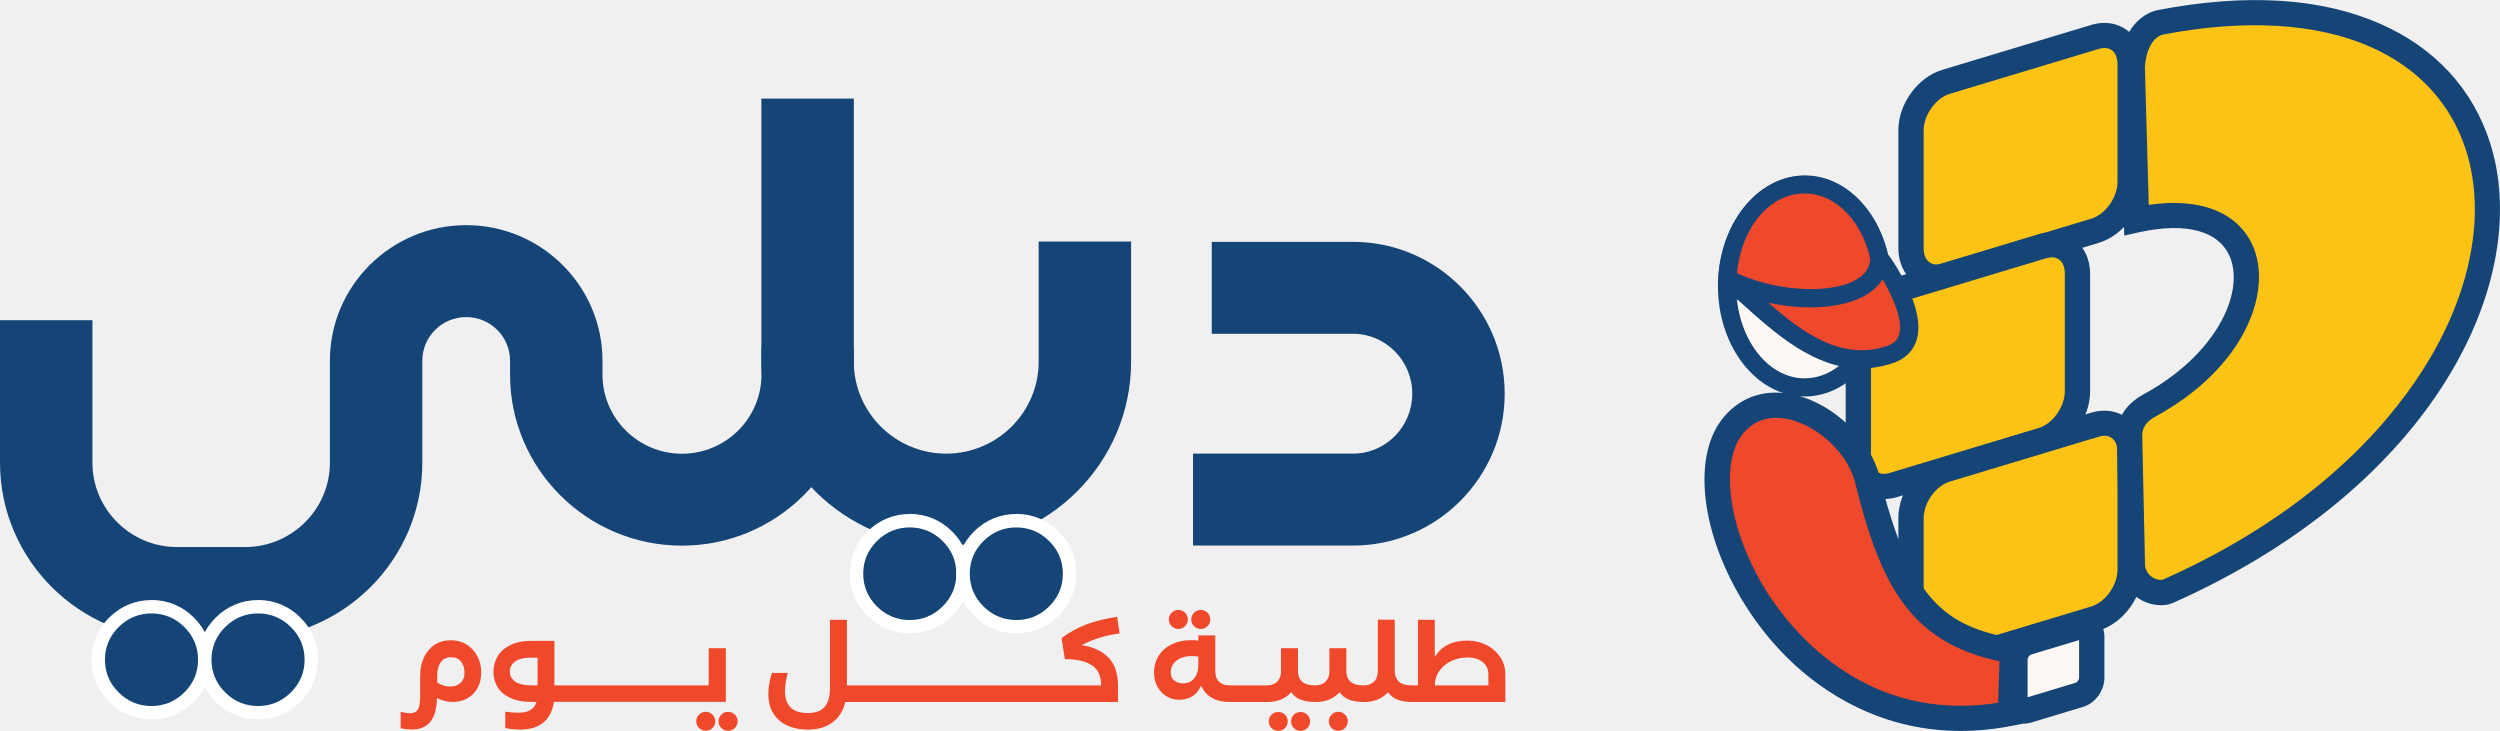
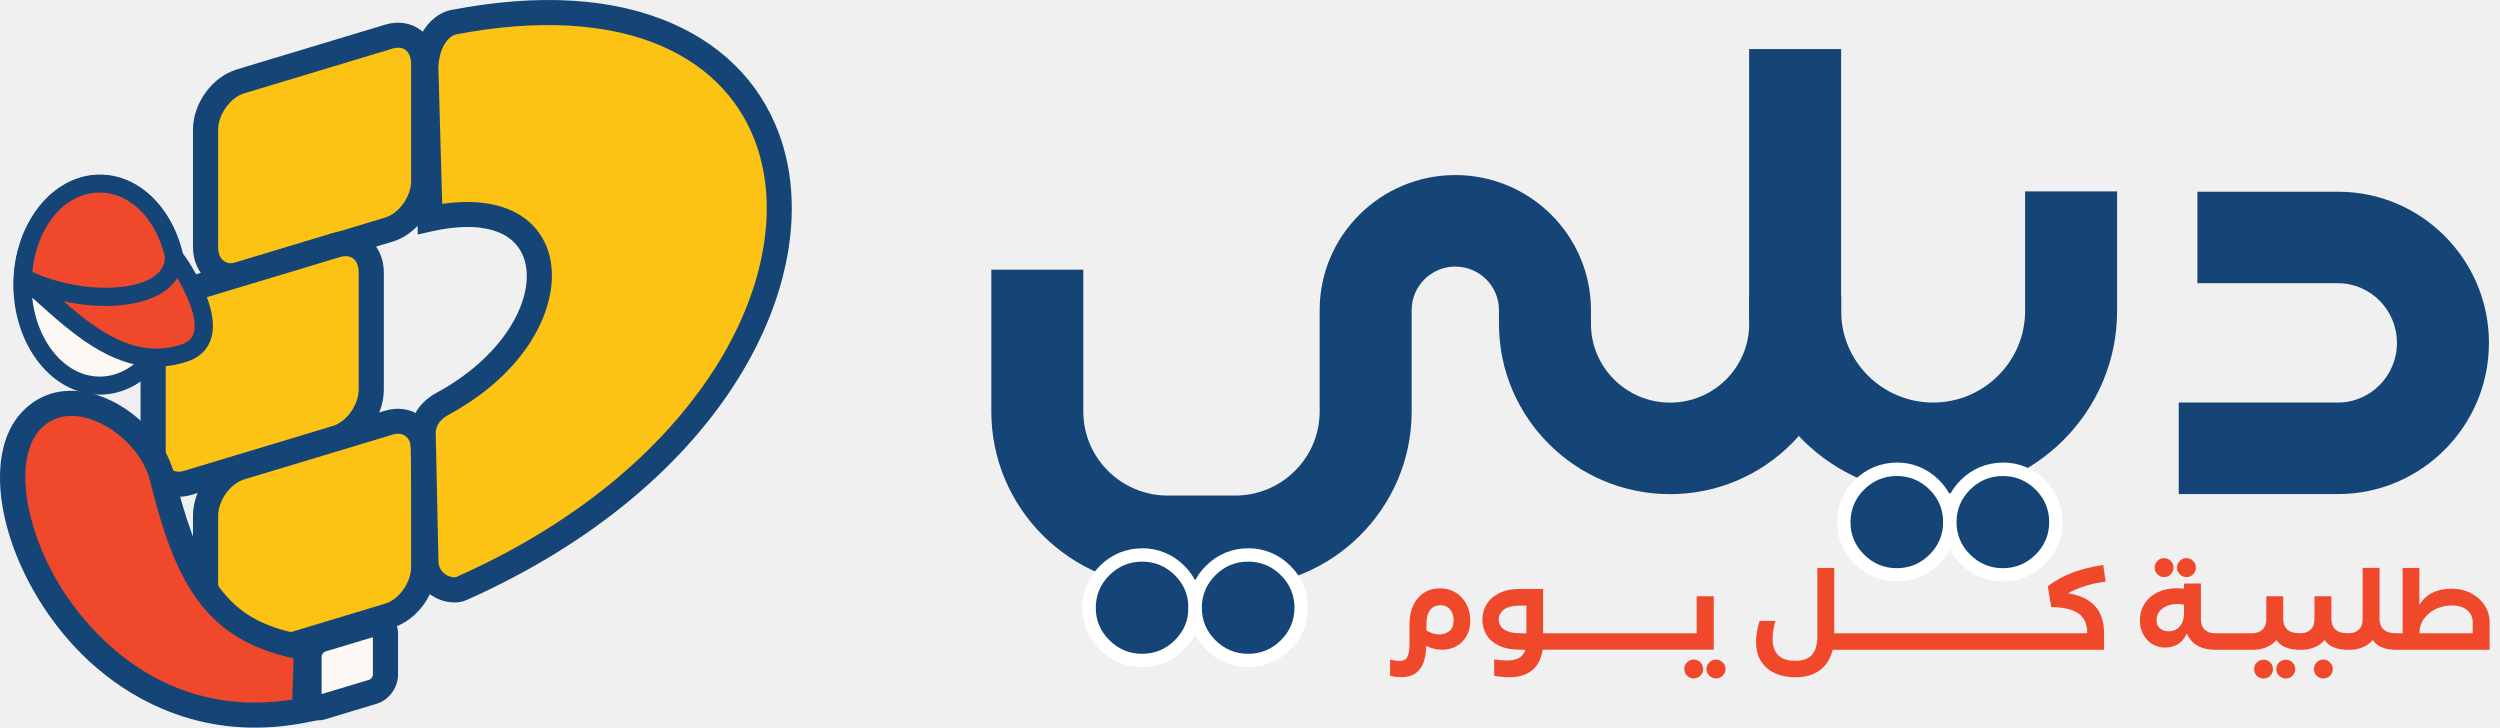
- <svg xmlns="http://www.w3.org/2000/svg" width="236" height="69" viewBox="0 0 236 69" fill="none">
-   <g clip-path="url(#clip0_58_1335)">
-     <path fill-rule="evenodd" clip-rule="evenodd" d="M183.702 7.724L197.782 3.479C199.598 2.935 201.09 4.095 201.09 6.075V17.199C201.09 19.171 199.606 21.238 197.782 21.782L183.702 26.027C181.886 26.571 180.395 25.412 180.395 23.431V12.307C180.395 10.335 181.878 8.268 183.702 7.724Z" fill="#FCC214" />
-     <path d="M182.83 27.344C182.053 27.344 181.315 27.116 180.712 26.666C179.752 25.956 179.205 24.78 179.205 23.431V12.307C179.205 9.799 181.029 7.29 183.362 6.588L197.441 2.343C198.647 1.98 199.861 2.162 200.781 2.84C201.741 3.542 202.288 4.726 202.288 6.075V17.199C202.288 19.708 200.463 22.216 198.139 22.919L184.06 27.163C183.647 27.289 183.243 27.344 182.838 27.344M198.663 4.529C198.472 4.529 198.282 4.568 198.131 4.615L184.052 8.86C182.743 9.254 181.593 10.864 181.593 12.307V23.431C181.593 24.031 181.783 24.504 182.132 24.757C182.529 25.049 183.013 24.985 183.354 24.883L197.433 20.639C198.742 20.244 199.892 18.635 199.892 17.191V6.067C199.892 5.467 199.702 4.994 199.353 4.742C199.139 4.584 198.893 4.529 198.663 4.529Z" fill="#154576" />
-     <path fill-rule="evenodd" clip-rule="evenodd" d="M178.729 45.79L192.809 41.545C194.625 41.001 196.117 38.934 196.117 36.961V25.837C196.117 23.865 194.633 22.698 192.809 23.242L178.729 27.486C176.913 28.031 175.421 30.098 175.421 32.07V43.194C175.421 45.166 176.913 46.334 178.729 45.79Z" fill="#FCC214" />
-     <path d="M177.856 47.107C177.079 47.107 176.341 46.878 175.739 46.429C174.779 45.719 174.231 44.543 174.231 43.194V32.07C174.231 29.561 176.056 27.052 178.38 26.35L192.46 22.106C193.665 21.743 194.879 21.924 195.799 22.603C196.759 23.305 197.306 24.488 197.306 25.837V36.961C197.306 39.47 195.482 41.979 193.158 42.681L179.078 46.926C178.666 47.052 178.261 47.107 177.856 47.107ZM193.689 24.291C193.499 24.291 193.308 24.331 193.158 24.378L179.078 28.622C177.769 29.017 176.619 30.626 176.619 32.07V43.194C176.619 43.794 176.809 44.267 177.158 44.519C177.555 44.811 178.039 44.748 178.38 44.646L192.46 40.401C193.769 40.007 194.919 38.397 194.919 36.954V25.83C194.919 25.23 194.728 24.757 194.379 24.504C194.165 24.346 193.919 24.291 193.689 24.291Z" fill="#154576" />
-     <path fill-rule="evenodd" clip-rule="evenodd" d="M183.702 44.33L197.782 40.086C199.598 39.533 201.09 40.701 201.09 42.681V53.805C201.09 55.778 199.606 57.845 197.782 58.389L183.702 62.633C181.886 63.178 180.395 62.018 180.395 60.038V48.914C180.395 46.942 181.886 44.875 183.702 44.33Z" fill="#FCC214" />
-     <path d="M182.83 63.951C182.053 63.951 181.315 63.722 180.712 63.272C179.752 62.57 179.205 61.387 179.205 60.038V48.914C179.205 46.405 181.029 43.896 183.354 43.194L197.433 38.95C198.639 38.587 199.853 38.768 200.773 39.447C201.733 40.149 202.28 41.332 202.28 42.681V53.805C202.28 56.314 200.456 58.823 198.131 59.525L184.052 63.769C183.639 63.896 183.235 63.951 182.83 63.951ZM184.052 45.466C182.743 45.861 181.593 47.47 181.593 48.914V60.038C181.593 60.637 181.783 61.111 182.132 61.363C182.529 61.655 183.013 61.592 183.354 61.489L197.433 57.245C198.742 56.85 199.892 55.241 199.892 53.797V42.673C199.892 42.074 199.702 41.6 199.353 41.348C198.956 41.056 198.472 41.119 198.131 41.222L184.052 45.466Z" fill="#154576" />
-     <path fill-rule="evenodd" clip-rule="evenodd" d="M191.365 60.661L196.299 59.17C196.934 58.981 197.457 59.383 197.457 60.077V63.975C197.457 64.669 196.934 65.387 196.299 65.584L191.365 67.075C190.731 67.264 190.207 66.862 190.207 66.168V62.27C190.207 61.576 190.731 60.858 191.365 60.661Z" fill="#FDF8F4" />
-     <path d="M191.064 68.314C190.627 68.314 190.207 68.18 189.858 67.927C189.319 67.533 189.017 66.894 189.017 66.176V62.278C189.017 61.056 189.882 59.88 191.024 59.533L195.958 58.042C196.616 57.844 197.298 57.947 197.814 58.334C198.345 58.728 198.655 59.367 198.655 60.085V63.982C198.655 65.205 197.79 66.381 196.648 66.728L191.714 68.219C191.492 68.282 191.278 68.314 191.056 68.314M196.267 60.424L191.714 61.797C191.603 61.829 191.405 62.073 191.405 62.263V65.821L195.958 64.448C196.069 64.416 196.267 64.172 196.267 63.974V60.416V60.424Z" fill="#154576" />
-     <path fill-rule="evenodd" clip-rule="evenodd" d="M163.666 40.117C167.521 35.573 175.017 40.164 176.278 45.293C178.713 55.194 181.379 59.983 189.961 61.458L189.771 67.343C168.782 71.477 157.86 46.965 163.658 40.117" fill="#EF482B" />
-     <path d="M185.075 69C181.283 69 177.682 68.085 174.319 66.263C169.25 63.517 166.109 59.438 164.364 56.495C160.445 49.892 159.779 42.839 162.746 39.344C164.403 37.388 166.775 36.654 169.432 37.277C173.121 38.137 176.564 41.459 177.436 45.001C180.315 56.701 183.687 59.17 190.167 60.282L191.191 60.456L190.937 68.322L190.009 68.503C188.335 68.834 186.693 69 185.083 69M164.578 40.883C162.333 43.533 163.126 49.727 166.434 55.296C168.139 58.168 174.097 66.625 185.059 66.625C186.193 66.625 187.375 66.539 188.621 66.341L188.747 62.428C180.331 60.622 177.515 55.257 175.128 45.569C174.461 42.879 171.733 40.251 168.901 39.589C167.671 39.305 165.926 39.297 164.586 40.875L164.578 40.883Z" fill="#154576" />
-     <path fill-rule="evenodd" clip-rule="evenodd" d="M170.361 17.459C174.406 17.459 177.69 21.735 177.69 27.013C177.69 32.291 174.406 36.567 170.361 36.567C166.315 36.567 163.031 32.291 163.031 27.013C163.031 21.735 166.315 17.459 170.361 17.459Z" fill="#FDF8F4" />
-     <path d="M170.36 37.427C165.847 37.427 162.174 32.757 162.174 27.013C162.174 21.27 165.847 16.599 170.36 16.599C174.874 16.599 178.546 21.27 178.546 27.013C178.546 32.757 174.874 37.427 170.36 37.427ZM170.36 18.311C166.791 18.311 163.896 22.216 163.896 27.013C163.896 31.81 166.799 35.715 170.36 35.715C173.922 35.715 176.825 31.81 176.825 27.013C176.825 22.216 173.922 18.311 170.36 18.311Z" fill="#154576" />
-     <path fill-rule="evenodd" clip-rule="evenodd" d="M170.384 17.412C174.43 17.412 177.713 21.688 177.713 26.966C177.42 31.123 171.55 30.469 163.055 26.966C163.055 21.688 166.339 17.412 170.384 17.412Z" fill="#EF482B" />
-     <path d="M173.763 30.713C171.154 30.713 167.505 29.735 162.73 27.763L162.198 27.542V26.974C162.198 21.23 165.871 16.56 170.384 16.56C174.898 16.56 178.57 21.23 178.57 26.974V27.037C178.475 28.346 177.896 29.372 176.889 29.987C176.103 30.469 175.056 30.713 173.763 30.713ZM163.927 26.398C172.058 29.68 174.961 29.143 175.977 28.52C176.508 28.197 176.786 27.692 176.841 26.934C176.825 22.153 173.93 18.264 170.376 18.264C166.823 18.264 164.142 21.861 163.927 26.398Z" fill="#154576" />
-     <path fill-rule="evenodd" clip-rule="evenodd" d="M163.047 26.295C168.6 29.167 177.373 28.851 177.396 24.378C177.484 24.402 182.965 31.92 178.412 33.466C172.114 35.604 167.219 29.774 163.039 26.295" fill="#EF482B" />
-     <path d="M175.715 34.792C171.273 34.792 167.568 31.471 164.49 28.701C163.792 28.078 163.142 27.494 162.5 26.958L163.451 25.538C167.235 27.494 172.764 27.881 175.286 26.366C176.127 25.861 176.54 25.206 176.548 24.37V23.266L177.626 23.542C177.777 23.581 178.229 23.7 179.562 26.129C180.529 27.897 181.045 29.443 181.093 30.721C181.156 32.472 180.307 33.727 178.705 34.271C177.674 34.618 176.682 34.776 175.723 34.776M166.934 28.575C170.21 31.439 173.874 34.106 178.142 32.654C178.769 32.441 179.133 32.094 179.284 31.565C179.673 30.177 178.602 27.881 177.714 26.366C177.365 26.934 176.841 27.431 176.175 27.834C174.025 29.119 170.416 29.34 166.942 28.575H166.934Z" fill="#154576" />
-     <path fill-rule="evenodd" clip-rule="evenodd" d="M201.28 6.351C201.423 3.456 202.946 2.296 203.945 2.106C244.035 -5.57 245.915 37.427 204.675 55.801C203.66 56.251 201.597 55.572 201.296 53.521L201.026 40.977C201.114 39.415 202.248 38.634 202.922 38.271C215.304 31.534 215.281 17.759 201.685 20.765L201.28 6.351Z" fill="#FCC214" />
-     <path d="M203.977 57.127C203.367 57.127 202.724 56.961 202.137 56.645C201.019 56.038 200.305 54.989 200.114 53.703L200.098 53.553L199.821 40.961V40.914C199.884 39.825 200.368 38.303 202.343 37.23C209.125 33.538 211.846 27.794 210.553 24.378C209.585 21.822 206.444 20.93 201.939 21.924L200.527 22.24L200.083 6.343V6.296C200.241 3.045 202.026 1.27 203.716 0.947C212.029 -0.647 219.088 -0.213 224.68 2.241C229.852 4.505 233.446 8.402 235.072 13.514C239.125 26.279 230.019 45.821 205.167 56.898C204.81 57.056 204.406 57.135 203.985 57.135M202.486 53.411C202.605 54.058 202.986 54.389 203.287 54.555C203.692 54.776 204.072 54.768 204.191 54.712C217.938 48.59 225.117 40.567 228.718 34.918C233.239 27.826 234.723 20.284 232.803 14.217C231.399 9.783 228.258 6.39 223.729 4.402C218.66 2.177 211.894 1.783 204.176 3.266C203.644 3.369 202.605 4.15 202.478 6.359L202.843 19.337C207.832 18.603 211.505 20.126 212.798 23.534C214.424 27.841 211.719 34.831 203.501 39.305C202.684 39.746 202.28 40.283 202.224 40.993L202.494 53.411H202.486Z" fill="#154576" />
-     <path d="M89.325 51.501C79.703 51.501 71.874 43.715 71.874 34.145V9.309H80.6V34.145C80.6 38.934 84.518 42.823 89.325 42.823C94.132 42.823 98.05 38.926 98.05 34.145V22.8H106.776V34.145C106.776 43.715 98.947 51.501 89.325 51.501Z" fill="#154576" />
-     <path d="M23.13 60.322H16.737C7.504 60.322 0 52.85 0 43.675V30.224H8.725V43.675C8.725 48.069 12.319 51.643 16.737 51.643H23.13C27.549 51.643 31.142 48.069 31.142 43.675V34.05C31.142 26.997 36.917 21.254 44.008 21.254C51.099 21.254 56.874 26.997 56.874 34.05V35.368C56.874 39.478 60.237 42.831 64.378 42.831C68.519 42.831 71.882 39.486 71.882 35.368V32.764H80.607V35.368C80.607 44.267 73.326 51.509 64.378 51.509C55.431 51.509 48.149 44.267 48.149 35.368V34.05C48.149 31.778 46.293 29.932 44.008 29.932C41.724 29.932 39.867 31.778 39.867 34.05V43.675C39.867 52.858 32.356 60.322 23.13 60.322Z" fill="#154576" />
-     <path d="M14.302 67.28C12.93 67.28 11.732 66.783 10.748 65.813C9.765 64.834 9.273 63.651 9.273 62.278C9.273 60.906 9.773 59.722 10.748 58.744C11.724 57.766 12.922 57.276 14.302 57.276C15.682 57.276 16.872 57.773 17.856 58.744C18.839 59.722 19.331 60.906 19.331 62.278C19.331 63.651 18.831 64.834 17.856 65.813C16.872 66.791 15.682 67.28 14.302 67.28Z" fill="#154576" />
-     <path d="M14.302 57.908C15.5 57.908 16.547 58.342 17.403 59.194C18.26 60.046 18.696 61.079 18.696 62.278C18.696 63.477 18.26 64.511 17.403 65.363C16.547 66.215 15.5 66.649 14.302 66.649C13.104 66.649 12.057 66.215 11.2 65.363C10.344 64.511 9.907 63.477 9.907 62.278C9.907 61.079 10.344 60.046 11.2 59.194C12.057 58.342 13.096 57.908 14.302 57.908ZM14.302 56.645C12.771 56.645 11.391 57.221 10.304 58.302C9.217 59.383 8.638 60.764 8.638 62.278C8.638 63.793 9.217 65.174 10.304 66.254C11.391 67.335 12.779 67.911 14.302 67.911C15.825 67.911 17.213 67.343 18.3 66.254C19.386 65.166 19.965 63.793 19.965 62.27C19.965 60.748 19.386 59.375 18.3 58.294C17.213 57.213 15.825 56.638 14.294 56.638L14.302 56.645Z" fill="white" />
-     <path d="M24.36 67.28C22.988 67.28 21.79 66.783 20.806 65.813C19.823 64.834 19.331 63.651 19.331 62.278C19.331 60.906 19.831 59.722 20.806 58.744C21.782 57.766 22.98 57.276 24.36 57.276C25.74 57.276 26.93 57.773 27.914 58.744C28.897 59.722 29.389 60.906 29.389 62.278C29.389 63.651 28.889 64.834 27.914 65.813C26.93 66.791 25.74 67.28 24.36 67.28Z" fill="#154576" />
-     <path d="M24.36 57.908C25.558 57.908 26.605 58.342 27.461 59.194C28.318 60.046 28.754 61.079 28.754 62.278C28.754 63.477 28.318 64.511 27.461 65.363C26.605 66.215 25.558 66.649 24.36 66.649C23.162 66.649 22.115 66.215 21.258 65.363C20.402 64.511 19.965 63.477 19.965 62.278C19.965 61.079 20.402 60.046 21.258 59.194C22.115 58.342 23.154 57.908 24.36 57.908ZM24.36 56.645C22.829 56.645 21.449 57.221 20.362 58.302C19.275 59.383 18.696 60.764 18.696 62.278C18.696 63.793 19.275 65.174 20.362 66.254C21.449 67.335 22.837 67.911 24.36 67.911C25.883 67.911 27.271 67.343 28.358 66.254C29.445 65.166 30.023 63.793 30.023 62.27C30.023 60.748 29.445 59.375 28.358 58.294C27.271 57.213 25.883 56.638 24.352 56.638L24.36 56.645Z" fill="white" />
-     <path d="M85.883 59.154C84.51 59.154 83.312 58.657 82.329 57.687C81.345 56.708 80.853 55.525 80.853 54.152C80.853 52.779 81.353 51.596 82.329 50.618C83.305 49.639 84.502 49.15 85.883 49.15C87.263 49.15 88.453 49.647 89.436 50.618C90.42 51.596 90.912 52.779 90.912 54.152C90.912 55.525 90.412 56.708 89.436 57.687C88.453 58.665 87.263 59.154 85.883 59.154Z" fill="#154576" />
-     <path d="M85.882 49.789C87.08 49.789 88.127 50.224 88.984 51.075C89.841 51.928 90.277 52.961 90.277 54.16C90.277 55.359 89.841 56.393 88.984 57.245C88.127 58.097 87.08 58.531 85.882 58.531C84.685 58.531 83.638 58.097 82.781 57.245C81.924 56.393 81.488 55.359 81.488 54.16C81.488 52.961 81.924 51.928 82.781 51.075C83.638 50.224 84.677 49.789 85.882 49.789ZM85.882 48.519C84.351 48.519 82.971 49.095 81.885 50.176C80.798 51.257 80.219 52.638 80.219 54.152C80.219 55.667 80.798 57.048 81.885 58.129C82.971 59.209 84.359 59.785 85.882 59.785C87.405 59.785 88.793 59.217 89.88 58.129C90.967 57.04 91.546 55.667 91.546 54.144C91.546 52.622 90.967 51.249 89.88 50.168C88.793 49.087 87.405 48.511 85.874 48.511L85.882 48.519Z" fill="white" />
-     <path d="M95.94 49.79C94.743 49.79 93.695 50.224 92.839 51.075C91.982 51.928 91.546 52.961 91.546 54.16C91.546 55.359 91.982 56.393 92.839 57.245C93.695 58.097 94.735 58.531 95.94 58.531C97.146 58.531 98.185 58.097 99.042 57.245C99.898 56.393 100.335 55.352 100.335 54.16C100.335 52.969 99.898 51.928 99.042 51.075C98.185 50.224 97.138 49.79 95.94 49.79Z" fill="#154576" />
-     <path d="M95.941 59.154C94.568 59.154 93.371 58.657 92.387 57.687C91.403 56.708 90.912 55.525 90.912 54.152C90.912 52.779 91.411 51.596 92.387 50.618C93.363 49.639 94.56 49.15 95.941 49.15C97.321 49.15 98.511 49.647 99.494 50.618C100.478 51.596 100.97 52.779 100.97 54.152C100.97 55.525 100.47 56.708 99.494 57.687C98.511 58.665 97.321 59.154 95.941 59.154Z" fill="#154576" />
-     <path d="M95.941 49.789C97.138 49.789 98.185 50.224 99.042 51.075C99.899 51.928 100.335 52.961 100.335 54.16C100.335 55.359 99.899 56.393 99.042 57.245C98.185 58.097 97.138 58.531 95.941 58.531C94.743 58.531 93.696 58.097 92.839 57.245C91.982 56.393 91.546 55.359 91.546 54.16C91.546 52.961 91.982 51.928 92.839 51.075C93.696 50.224 94.735 49.789 95.941 49.789ZM95.941 48.519C94.41 48.519 93.029 49.095 91.943 50.176C90.856 51.257 90.277 52.638 90.277 54.152C90.277 55.667 90.856 57.048 91.943 58.129C93.029 59.209 94.418 59.785 95.941 59.785C97.463 59.785 98.852 59.217 99.938 58.129C101.025 57.04 101.604 55.667 101.604 54.144C101.604 52.622 101.025 51.249 99.938 50.168C98.852 49.087 97.463 48.511 95.933 48.511L95.941 48.519Z" fill="white" />
-     <path d="M44.048 60.842C43.611 60.574 43.12 60.44 42.564 60.44C41.985 60.44 41.47 60.582 41.033 60.866C40.597 61.15 40.256 61.552 40.018 62.057C39.78 62.57 39.661 63.154 39.661 63.809V65.773C39.661 66.325 39.59 66.72 39.455 66.965C39.32 67.209 39.066 67.327 38.693 67.327C38.455 67.327 38.162 67.28 37.821 67.193V68.747C38.209 68.826 38.551 68.866 38.852 68.866C39.645 68.866 40.24 68.621 40.629 68.124C41.025 67.627 41.232 66.886 41.248 65.891C41.724 66.136 42.223 66.262 42.755 66.262C43.239 66.262 43.683 66.152 44.087 65.939C44.492 65.726 44.817 65.41 45.063 64.984C45.309 64.566 45.428 64.069 45.428 63.485C45.428 62.901 45.301 62.397 45.055 61.931C44.809 61.466 44.468 61.103 44.032 60.834M66.623 67.193C66.377 67.193 66.163 67.28 65.988 67.462C65.814 67.635 65.726 67.848 65.726 68.093C65.726 68.337 65.814 68.55 65.988 68.724C66.163 68.897 66.377 68.984 66.623 68.984C66.869 68.984 67.083 68.897 67.257 68.724C67.432 68.55 67.519 68.337 67.519 68.093C67.519 67.848 67.432 67.635 67.257 67.462C67.083 67.288 66.869 67.193 66.623 67.193ZM68.733 67.193C68.487 67.193 68.273 67.28 68.098 67.462C67.924 67.635 67.829 67.848 67.829 68.093C67.829 68.337 67.916 68.55 68.098 68.724C68.273 68.897 68.487 68.984 68.733 68.984C68.979 68.984 69.193 68.897 69.367 68.724C69.542 68.55 69.637 68.337 69.637 68.093C69.637 67.848 69.55 67.635 69.367 67.462C69.193 67.288 68.979 67.193 68.733 67.193ZM68.503 61.19H66.9V64.7H63.45H63.902H52.337V60.495H50.219C49.386 60.495 48.704 60.629 48.157 60.906C47.609 61.182 47.213 61.537 46.959 61.986C46.705 62.428 46.578 62.909 46.578 63.422C46.578 63.935 46.705 64.4 46.951 64.826C47.197 65.252 47.593 65.6 48.133 65.868C48.672 66.128 49.362 66.262 50.203 66.262H50.647C50.544 66.617 50.346 66.87 50.06 67.035C49.775 67.201 49.386 67.28 48.894 67.28C48.553 67.28 48.157 67.249 47.696 67.185V68.732C48.204 68.826 48.688 68.866 49.132 68.866C50.044 68.866 50.766 68.645 51.298 68.203C51.829 67.761 52.162 67.114 52.289 66.254H53.979H63.91H63.458H68.519V61.182L68.503 61.19ZM50.75 64.7H50.219C49.473 64.7 48.942 64.574 48.617 64.329C48.291 64.085 48.125 63.769 48.125 63.398C48.125 63.028 48.283 62.712 48.609 62.46C48.934 62.207 49.457 62.081 50.195 62.081H50.75V64.692V64.7ZM105.689 59.785L105.459 58.223C104.293 58.405 103.309 58.657 102.5 58.965C101.691 59.28 100.922 59.706 100.208 60.235L100.525 62.223C101.628 62.223 102.476 62.412 103.063 62.791C103.65 63.17 103.944 63.801 103.944 64.7H79.949V58.507H78.347V64.969C78.347 65.773 78.172 66.365 77.839 66.744C77.498 67.122 76.974 67.312 76.252 67.312C74.825 67.312 74.103 66.617 74.103 65.237C74.103 64.755 74.19 64.187 74.365 63.525H72.865C72.643 64.266 72.532 64.921 72.532 65.505C72.532 66.262 72.699 66.901 73.04 67.406C73.381 67.911 73.833 68.282 74.388 68.519C74.952 68.755 75.562 68.874 76.237 68.874C77.189 68.874 77.966 68.653 78.577 68.203C79.187 67.753 79.592 67.114 79.798 66.27H105.538V64.708C105.538 63.588 105.245 62.712 104.65 62.089C104.055 61.466 103.214 61.071 102.112 60.906C102.595 60.637 103.151 60.408 103.777 60.211C104.404 60.014 105.039 59.88 105.689 59.801V59.785ZM113.352 59.375C113.597 59.375 113.812 59.288 113.986 59.107C114.161 58.933 114.248 58.72 114.248 58.476C114.248 58.231 114.161 58.018 113.986 57.844C113.812 57.671 113.597 57.576 113.352 57.576C113.106 57.576 112.892 57.663 112.717 57.844C112.543 58.018 112.455 58.231 112.455 58.476C112.455 58.72 112.543 58.933 112.717 59.107C112.892 59.28 113.106 59.375 113.352 59.375ZM111.234 59.375C111.48 59.375 111.694 59.288 111.868 59.107C112.043 58.933 112.13 58.72 112.13 58.476C112.13 58.231 112.043 58.018 111.868 57.844C111.694 57.671 111.48 57.576 111.234 57.576C110.988 57.576 110.774 57.663 110.599 57.844C110.425 58.018 110.337 58.231 110.337 58.476C110.337 58.72 110.425 58.933 110.599 59.107C110.774 59.28 110.988 59.375 111.234 59.375ZM120.665 67.209C120.419 67.209 120.205 67.296 120.031 67.469C119.856 67.643 119.769 67.856 119.769 68.1C119.769 68.345 119.856 68.558 120.031 68.732C120.205 68.905 120.419 68.992 120.665 68.992C120.911 68.992 121.125 68.905 121.3 68.732C121.474 68.558 121.561 68.345 121.561 68.1C121.561 67.856 121.474 67.643 121.3 67.469C121.125 67.296 120.911 67.209 120.665 67.209ZM122.775 67.209C122.529 67.209 122.315 67.296 122.141 67.469C121.966 67.643 121.879 67.856 121.879 68.1C121.879 68.345 121.966 68.558 122.141 68.732C122.315 68.905 122.529 68.992 122.775 68.992C123.021 68.992 123.235 68.905 123.41 68.732C123.584 68.558 123.671 68.345 123.671 68.1C123.671 67.856 123.584 67.643 123.41 67.469C123.235 67.296 123.021 67.209 122.775 67.209ZM126.337 67.193C126.091 67.193 125.877 67.28 125.702 67.462C125.528 67.635 125.44 67.848 125.44 68.093C125.44 68.337 125.528 68.55 125.702 68.724C125.877 68.897 126.091 68.984 126.337 68.984C126.583 68.984 126.797 68.897 126.971 68.724C127.146 68.55 127.233 68.337 127.233 68.093C127.233 67.848 127.146 67.635 126.971 67.462C126.797 67.288 126.583 67.193 126.337 67.193ZM141.622 62.041C141.305 61.552 140.869 61.166 140.321 60.89C139.774 60.614 139.171 60.472 138.513 60.472C137.807 60.472 137.188 60.606 136.672 60.866C136.157 61.126 135.744 61.513 135.443 62.026V58.507H133.856V64.7H133.301C132.698 64.7 132.27 64.574 132.008 64.306C131.778 64.069 131.667 63.746 131.667 63.343V58.499H130.065V63.343C130.065 63.793 129.938 64.132 129.692 64.361C129.446 64.59 129.129 64.7 128.732 64.7C128.129 64.7 127.701 64.574 127.439 64.306C127.209 64.069 127.098 63.746 127.098 63.343V61.19H125.496V63.343C125.496 63.793 125.369 64.132 125.123 64.361C124.877 64.59 124.56 64.7 124.163 64.7C123.56 64.7 123.132 64.574 122.87 64.306C122.64 64.069 122.529 63.746 122.529 63.343V61.19H120.927V63.343C120.927 63.793 120.8 64.132 120.554 64.361C120.308 64.59 119.991 64.7 119.594 64.7H116.041C115.652 64.7 115.335 64.59 115.089 64.361C114.843 64.132 114.724 63.801 114.724 63.343V59.982H113.122V60.472C112.915 60.44 112.685 60.432 112.431 60.432C111.765 60.432 111.17 60.558 110.639 60.811C110.107 61.063 109.695 61.418 109.393 61.884C109.092 62.349 108.941 62.886 108.941 63.501C108.941 63.998 109.052 64.44 109.266 64.826C109.481 65.221 109.766 65.521 110.131 65.734C110.488 65.947 110.877 66.057 111.281 66.057C112.305 66.057 113.003 65.608 113.383 64.716C113.597 65.213 113.931 65.6 114.391 65.868C114.851 66.136 115.406 66.27 116.056 66.27H119.61C120.102 66.27 120.546 66.191 120.935 66.026C121.324 65.86 121.641 65.631 121.895 65.339C122.291 65.963 123.053 66.27 124.179 66.27C124.679 66.27 125.115 66.191 125.504 66.026C125.892 65.86 126.21 65.631 126.464 65.339C126.86 65.963 127.622 66.27 128.748 66.27C129.248 66.27 129.684 66.191 130.073 66.026C130.461 65.86 130.779 65.631 131.033 65.339C131.429 65.963 132.191 66.27 133.317 66.27H142.106V63.667C142.106 63.075 141.947 62.531 141.63 62.041H141.622ZM113.129 62.704C113.129 63.264 113.003 63.698 112.741 64.022C112.479 64.345 112.138 64.511 111.702 64.511C111.353 64.511 111.067 64.424 110.853 64.243C110.631 64.061 110.52 63.809 110.52 63.477C110.52 63.004 110.71 62.633 111.075 62.349C111.448 62.073 111.916 61.931 112.495 61.931C112.677 61.931 112.892 61.947 113.122 61.986V62.704H113.129ZM140.496 64.7H135.451V64.613C135.467 64.116 135.617 63.667 135.911 63.28C136.204 62.894 136.577 62.594 137.045 62.381C137.513 62.168 138.005 62.065 138.529 62.065C139.139 62.065 139.623 62.207 139.972 62.507C140.329 62.799 140.504 63.185 140.504 63.667V64.7H140.496ZM43.461 64.471C43.207 64.7 42.882 64.811 42.493 64.811C42.072 64.811 41.668 64.684 41.271 64.432V63.817C41.271 63.257 41.374 62.823 41.605 62.515C41.834 62.199 42.16 62.041 42.596 62.041C42.985 62.041 43.294 62.176 43.516 62.452C43.738 62.72 43.849 63.075 43.849 63.501C43.849 63.927 43.722 64.251 43.469 64.471H43.461Z" fill="#EF482B" />
-     <path d="M127.725 51.501H112.622V42.823H127.725C130.811 42.823 133.317 40.283 133.317 37.166C133.317 34.05 130.811 31.51 127.725 31.51H114.391V22.831H127.725C135.626 22.831 142.043 29.261 142.043 37.166C142.043 45.072 135.618 51.501 127.725 51.501Z" fill="#154576" />
-   </g>
-   <defs>
-     <clipPath id="clip0_58_1335">
-       <rect width="236" height="69" fill="white" />
-     </clipPath>
-   </defs>
+ <svg xmlns="http://www.w3.org/2000/svg" width="213" height="62" viewBox="0 0 213 62" fill="none">
+   <path fill-rule="evenodd" clip-rule="evenodd" d="M20.482 6.934L33.13 3.12C34.762 2.631 36.101 3.673 36.101 5.452V15.447C36.101 17.22 34.769 19.077 33.13 19.566L20.482 23.38C18.85 23.869 17.511 22.827 17.511 21.048V11.052C17.511 9.28 18.843 7.423 20.482 6.934Z" fill="#FCC214" />
+   <path d="M19.698 24.564C19 24.564 18.337 24.358 17.796 23.954C16.934 23.317 16.442 22.26 16.442 21.048V11.053C16.442 8.798 18.081 6.544 20.176 5.913L32.824 2.099C33.907 1.773 34.997 1.936 35.823 2.546C36.686 3.177 37.177 4.24 37.177 5.452V15.448C37.177 17.702 35.538 19.956 33.451 20.587L20.803 24.401C20.432 24.515 20.069 24.564 19.705 24.564M33.921 4.063C33.75 4.063 33.579 4.098 33.444 4.141L20.796 7.955C19.62 8.309 18.587 9.755 18.587 11.053V21.048C18.587 21.587 18.758 22.012 19.071 22.239C19.427 22.501 19.862 22.445 20.169 22.352L32.816 18.538C33.992 18.184 35.025 16.738 35.025 15.441V5.445C35.025 4.906 34.854 4.481 34.541 4.254C34.349 4.112 34.128 4.063 33.921 4.063Z" fill="#154576" />
+   <path fill-rule="evenodd" clip-rule="evenodd" d="M16.014 41.138L28.662 37.324C30.294 36.835 31.634 34.978 31.634 33.206V23.21C31.634 21.438 30.301 20.389 28.662 20.878L16.014 24.692C14.383 25.181 13.043 27.038 13.043 28.811V38.806C13.043 40.578 14.383 41.627 16.014 41.138Z" fill="#FCC214" />
+   <path d="M15.23 42.322C14.532 42.322 13.87 42.116 13.328 41.712C12.466 41.074 11.974 40.018 11.974 38.806V28.81C11.974 26.556 13.613 24.302 15.701 23.671L28.349 19.857C29.432 19.531 30.522 19.694 31.349 20.304C32.211 20.935 32.702 21.998 32.702 23.21V33.206C32.702 35.46 31.064 37.714 28.976 38.345L16.328 42.159C15.957 42.272 15.594 42.322 15.23 42.322ZM29.453 21.821C29.282 21.821 29.111 21.856 28.976 21.899L16.328 25.712C15.152 26.067 14.119 27.513 14.119 28.81V38.806C14.119 39.345 14.29 39.77 14.604 39.997C14.96 40.259 15.394 40.202 15.701 40.11L28.349 36.296C29.524 35.942 30.558 34.496 30.558 33.199V23.203C30.558 22.664 30.387 22.239 30.073 22.012C29.881 21.87 29.66 21.821 29.453 21.821Z" fill="#154576" />
+   <path fill-rule="evenodd" clip-rule="evenodd" d="M20.482 39.827L33.13 36.013C34.762 35.517 36.101 36.566 36.101 38.345V48.34C36.101 50.113 34.769 51.97 33.13 52.459L20.482 56.273C18.85 56.762 17.511 55.72 17.511 53.941V43.945C17.511 42.173 18.85 40.316 20.482 39.827Z" fill="#FCC214" />
+   <path d="M19.698 57.457C19 57.457 18.337 57.251 17.796 56.847C16.934 56.216 16.442 55.153 16.442 53.941V43.945C16.442 41.691 18.081 39.437 20.169 38.806L32.816 34.992C33.9 34.666 34.99 34.829 35.816 35.438C36.678 36.069 37.17 37.133 37.17 38.345V48.34C37.17 50.595 35.531 52.849 33.444 53.48L20.796 57.294C20.425 57.407 20.062 57.457 19.698 57.457ZM20.796 40.847C19.62 41.202 18.587 42.648 18.587 43.945V53.941C18.587 54.479 18.758 54.905 19.071 55.132C19.427 55.394 19.862 55.337 20.169 55.245L32.816 51.431C33.992 51.077 35.025 49.63 35.025 48.333V38.338C35.025 37.799 34.854 37.374 34.541 37.147C34.185 36.885 33.75 36.941 33.444 37.033L20.796 40.847Z" fill="#154576" />
+   <path fill-rule="evenodd" clip-rule="evenodd" d="M27.365 54.501L31.797 53.161C32.367 52.991 32.837 53.353 32.837 53.976V57.478C32.837 58.102 32.367 58.747 31.797 58.925L27.365 60.264C26.795 60.434 26.325 60.073 26.325 59.449V55.947C26.325 55.323 26.795 54.678 27.365 54.501Z" fill="#FDF8F4" />
+   <path d="M27.094 61.377C26.702 61.377 26.325 61.257 26.011 61.03C25.527 60.675 25.256 60.101 25.256 59.456V55.954C25.256 54.855 26.033 53.799 27.059 53.487L31.491 52.148C32.082 51.97 32.695 52.062 33.158 52.41C33.636 52.764 33.913 53.339 33.913 53.984V57.486C33.913 58.584 33.137 59.641 32.111 59.953L27.679 61.292C27.479 61.349 27.287 61.377 27.087 61.377M31.769 54.288L27.679 55.522C27.579 55.55 27.401 55.77 27.401 55.94V59.137L31.491 57.904C31.59 57.875 31.769 57.656 31.769 57.478V54.281V54.288Z" fill="#154576" />
+   <path fill-rule="evenodd" clip-rule="evenodd" d="M2.483 36.041C5.946 31.958 12.679 36.084 13.812 40.691C16 49.588 18.394 53.891 26.104 55.217L25.933 60.505C7.079 64.219 -2.733 42.194 2.475 36.041" fill="#EF482B" />
+   <path d="M21.715 61.994C18.309 61.994 15.074 61.172 12.052 59.534C7.499 57.067 4.677 53.402 3.11 50.758C-0.41 44.825 -1.009 38.487 1.656 35.347C3.145 33.589 5.276 32.929 7.663 33.489C10.976 34.262 14.069 37.246 14.853 40.429C17.439 50.942 20.468 53.161 26.289 54.161L27.209 54.317L26.98 61.384L26.147 61.547C24.643 61.845 23.168 61.994 21.722 61.994M3.302 36.729C1.286 39.111 1.998 44.676 4.97 49.681C6.502 52.261 11.853 59.86 21.7 59.86C22.719 59.86 23.781 59.782 24.9 59.605L25.014 56.089C17.454 54.465 14.924 49.645 12.779 40.94C12.181 38.523 9.729 36.162 7.186 35.566C6.081 35.311 4.514 35.304 3.309 36.722L3.302 36.729Z" fill="#154576" />
+   <path fill-rule="evenodd" clip-rule="evenodd" d="M8.497 15.682C12.131 15.682 15.081 19.524 15.081 24.266C15.081 29.009 12.131 32.851 8.497 32.851C4.863 32.851 1.913 29.009 1.913 24.266C1.913 19.524 4.863 15.682 8.497 15.682Z" fill="#FDF8F4" />
+   <path d="M8.497 33.624C4.442 33.624 1.143 29.427 1.143 24.267C1.143 19.106 4.442 14.909 8.497 14.909C12.551 14.909 15.85 19.106 15.85 24.267C15.85 29.427 12.551 33.624 8.497 33.624ZM8.497 16.448C5.29 16.448 2.689 19.956 2.689 24.267C2.689 28.577 5.297 32.086 8.497 32.086C11.696 32.086 14.304 28.577 14.304 24.267C14.304 19.956 11.696 16.448 8.497 16.448Z" fill="#154576" />
+   <path fill-rule="evenodd" clip-rule="evenodd" d="M8.518 15.64C12.152 15.64 15.102 19.482 15.102 24.224C14.838 27.96 9.566 27.372 1.934 24.224C1.934 19.482 4.884 15.64 8.518 15.64Z" fill="#EF482B" />
+   <path d="M11.554 27.592C9.209 27.592 5.932 26.713 1.642 24.94L1.165 24.742V24.231C1.165 19.071 4.464 14.874 8.518 14.874C12.573 14.874 15.872 19.071 15.872 24.231V24.288C15.786 25.465 15.266 26.387 14.361 26.939C13.656 27.372 12.715 27.592 11.554 27.592ZM2.718 23.714C10.022 26.663 12.63 26.181 13.542 25.621C14.019 25.33 14.268 24.877 14.318 24.196C14.304 19.9 11.703 16.405 8.511 16.405C5.319 16.405 2.91 19.638 2.718 23.714Z" fill="#154576" />
+   <path fill-rule="evenodd" clip-rule="evenodd" d="M1.927 23.621C6.915 26.201 14.796 25.918 14.817 21.898C14.896 21.92 19.819 28.675 15.729 30.065C10.072 31.986 5.675 26.747 1.92 23.621" fill="#EF482B" />
+   <path d="M13.307 31.256C9.316 31.256 5.989 28.272 3.224 25.784C2.597 25.224 2.013 24.699 1.436 24.217L2.291 22.941C5.69 24.699 10.656 25.047 12.922 23.685C13.677 23.232 14.048 22.643 14.055 21.892V20.899L15.024 21.148C15.159 21.183 15.566 21.289 16.763 23.473C17.632 25.061 18.095 26.45 18.138 27.599C18.195 29.172 17.433 30.299 15.993 30.788C15.067 31.1 14.176 31.242 13.314 31.242M5.419 25.67C8.362 28.244 11.654 30.64 15.487 29.335C16.05 29.144 16.378 28.832 16.513 28.357C16.862 27.109 15.9 25.047 15.102 23.685C14.789 24.196 14.319 24.642 13.72 25.004C11.789 26.159 8.547 26.358 5.426 25.67H5.419Z" fill="#154576" />
+   <path fill-rule="evenodd" clip-rule="evenodd" d="M36.273 5.7C36.401 3.098 37.769 2.056 38.667 1.886C74.679 -5.011 76.368 33.623 39.322 50.134C38.41 50.538 36.557 49.928 36.287 48.085L36.044 36.813C36.123 35.41 37.142 34.708 37.748 34.382C48.87 28.328 48.849 15.951 36.636 18.652L36.273 5.7Z" fill="#FCC214" />
+   <path d="M38.695 51.325C38.146 51.325 37.569 51.176 37.042 50.893C36.037 50.347 35.396 49.404 35.225 48.248L35.21 48.114L34.961 36.8V36.757C35.018 35.779 35.453 34.411 37.227 33.447C43.319 30.129 45.763 24.968 44.602 21.899C43.733 19.602 40.911 18.801 36.864 19.694L35.595 19.978L35.196 5.693V5.651C35.339 2.73 36.942 1.135 38.46 0.845C45.927 -0.587 52.269 -0.198 57.292 2.007C61.938 4.042 65.166 7.544 66.627 12.137C70.268 23.607 62.088 41.166 39.764 51.119C39.443 51.261 39.08 51.332 38.702 51.332M37.355 47.986C37.462 48.567 37.804 48.865 38.075 49.014C38.438 49.212 38.78 49.205 38.887 49.156C51.236 43.655 57.684 36.445 60.919 31.37C64.981 24.997 66.313 18.22 64.589 12.768C63.328 8.784 60.506 5.736 56.437 3.95C51.884 1.95 45.806 1.596 38.873 2.929C38.395 3.021 37.462 3.723 37.348 5.708L37.676 17.369C42.158 16.71 45.457 18.078 46.618 21.14C48.079 25.011 45.649 31.292 38.267 35.311C37.533 35.708 37.17 36.19 37.12 36.828L37.362 47.986H37.355Z" fill="#154576" />
+   <path d="M164.701 42.094C156.058 42.094 149.025 35.097 149.025 26.499V4.183H156.863V26.499C156.863 30.802 160.383 34.297 164.701 34.297C169.019 34.297 172.539 30.795 172.539 26.499V16.305H180.377V26.499C180.377 35.097 173.344 42.094 164.701 42.094Z" fill="#154576" />
+   <path d="M105.238 50.02H99.495C91.201 50.02 84.46 43.306 84.46 35.062V22.975H92.298V35.062C92.298 39.01 95.526 42.222 99.495 42.222H105.238C109.207 42.222 112.435 39.01 112.435 35.062V26.413C112.435 20.076 117.622 14.915 123.993 14.915C130.363 14.915 135.55 20.076 135.55 26.413V27.597C135.55 31.291 138.572 34.303 142.291 34.303C146.011 34.303 149.032 31.298 149.032 27.597V25.258H156.87V27.597C156.87 35.593 150.329 42.101 142.291 42.101C134.253 42.101 127.712 35.593 127.712 27.597V26.413C127.712 24.372 126.045 22.713 123.993 22.713C121.94 22.713 120.273 24.372 120.273 26.413V35.062C120.273 43.313 113.525 50.02 105.238 50.02Z" fill="#154576" />
+   <path d="M97.307 56.272C96.074 56.272 94.999 55.825 94.115 54.953C93.231 54.074 92.79 53.011 92.79 51.778C92.79 50.544 93.239 49.481 94.115 48.602C94.991 47.723 96.067 47.283 97.307 47.283C98.547 47.283 99.616 47.73 100.499 48.602C101.383 49.481 101.825 50.544 101.825 51.778C101.825 53.011 101.376 54.074 100.499 54.953C99.616 55.833 98.547 56.272 97.307 56.272Z" fill="#154576" />
+   <path d="M97.307 47.85C98.383 47.85 99.324 48.24 100.093 49.006C100.863 49.771 101.255 50.7 101.255 51.778C101.255 52.855 100.863 53.784 100.093 54.549C99.324 55.315 98.383 55.705 97.307 55.705C96.231 55.705 95.291 55.315 94.521 54.549C93.752 53.784 93.36 52.855 93.36 51.778C93.36 50.7 93.752 49.771 94.521 49.006C95.291 48.24 96.224 47.85 97.307 47.85ZM97.307 46.716C95.932 46.716 94.692 47.234 93.716 48.205C92.74 49.176 92.22 50.416 92.22 51.778C92.22 53.139 92.74 54.379 93.716 55.35C94.692 56.322 95.939 56.839 97.307 56.839C98.675 56.839 99.922 56.329 100.899 55.35C101.875 54.372 102.395 53.139 102.395 51.77C102.395 50.402 101.875 49.169 100.899 48.198C99.922 47.227 98.675 46.709 97.3 46.709L97.307 46.716Z" fill="white" />
+   <path d="M106.343 56.272C105.11 56.272 104.034 55.825 103.151 54.953C102.267 54.074 101.825 53.011 101.825 51.778C101.825 50.544 102.274 49.481 103.151 48.602C104.027 47.723 105.103 47.283 106.343 47.283C107.583 47.283 108.651 47.73 109.535 48.602C110.419 49.481 110.86 50.544 110.86 51.778C110.86 53.011 110.412 54.074 109.535 54.953C108.651 55.833 107.583 56.272 106.343 56.272Z" fill="#154576" />
+   <path d="M106.343 47.85C107.419 47.85 108.359 48.24 109.129 49.006C109.898 49.771 110.29 50.7 110.29 51.778C110.29 52.855 109.898 53.784 109.129 54.549C108.359 55.315 107.419 55.705 106.343 55.705C105.267 55.705 104.326 55.315 103.556 54.549C102.787 53.784 102.395 52.855 102.395 51.778C102.395 50.7 102.787 49.771 103.556 49.006C104.326 48.24 105.259 47.85 106.343 47.85ZM106.343 46.716C104.967 46.716 103.727 47.234 102.751 48.205C101.775 49.176 101.255 50.416 101.255 51.778C101.255 53.139 101.775 54.379 102.751 55.35C103.727 56.322 104.974 56.839 106.343 56.839C107.711 56.839 108.958 56.329 109.934 55.35C110.91 54.372 111.43 53.139 111.43 51.77C111.43 50.402 110.91 49.169 109.934 48.198C108.958 47.227 107.711 46.709 106.335 46.709L106.343 46.716Z" fill="white" />
+   <path d="M161.608 48.97C160.376 48.97 159.3 48.524 158.416 47.652C157.533 46.773 157.091 45.709 157.091 44.476C157.091 43.242 157.54 42.179 158.416 41.3C159.293 40.421 160.369 39.981 161.608 39.981C162.848 39.981 163.917 40.428 164.801 41.3C165.684 42.179 166.126 43.242 166.126 44.476C166.126 45.709 165.677 46.773 164.801 47.652C163.917 48.531 162.848 48.97 161.608 48.97Z" fill="#154576" />
+   <path d="M161.609 40.556C162.685 40.556 163.625 40.946 164.395 41.711C165.164 42.477 165.556 43.405 165.556 44.483C165.556 45.56 165.164 46.489 164.395 47.255C163.625 48.02 162.685 48.41 161.609 48.41C160.533 48.41 159.592 48.02 158.823 47.255C158.053 46.489 157.661 45.56 157.661 44.483C157.661 43.405 158.053 42.477 158.823 41.711C159.592 40.946 160.526 40.556 161.609 40.556ZM161.609 39.414C160.233 39.414 158.994 39.932 158.017 40.903C157.041 41.874 156.521 43.115 156.521 44.476C156.521 45.837 157.041 47.078 158.017 48.049C158.994 49.02 160.241 49.537 161.609 49.537C162.977 49.537 164.224 49.027 165.2 48.049C166.176 47.07 166.696 45.837 166.696 44.469C166.696 43.101 166.176 41.867 165.2 40.896C164.224 39.925 162.977 39.407 161.602 39.407L161.609 39.414Z" fill="white" />
+   <path d="M170.644 40.556C169.568 40.556 168.627 40.946 167.858 41.711C167.088 42.477 166.696 43.405 166.696 44.483C166.696 45.56 167.088 46.489 167.858 47.255C168.627 48.02 169.561 48.41 170.644 48.41C171.727 48.41 172.66 48.02 173.43 47.255C174.2 46.489 174.591 45.553 174.591 44.483C174.591 43.413 174.2 42.477 173.43 41.711C172.66 40.946 171.72 40.556 170.644 40.556Z" fill="#154576" />
+   <path d="M170.644 48.97C169.411 48.97 168.335 48.524 167.451 47.652C166.568 46.773 166.126 45.709 166.126 44.476C166.126 43.242 166.575 42.179 167.451 41.3C168.328 40.421 169.404 39.981 170.644 39.981C171.883 39.981 172.952 40.428 173.836 41.3C174.719 42.179 175.161 43.242 175.161 44.476C175.161 45.709 174.712 46.773 173.836 47.652C172.952 48.531 171.883 48.97 170.644 48.97Z" fill="#154576" />
+   <path d="M170.644 40.556C171.72 40.556 172.66 40.946 173.43 41.711C174.199 42.477 174.591 43.405 174.591 44.483C174.591 45.56 174.199 46.489 173.43 47.255C172.66 48.02 171.72 48.41 170.644 48.41C169.568 48.41 168.627 48.02 167.858 47.255C167.088 46.489 166.696 45.56 166.696 44.483C166.696 43.405 167.088 42.477 167.858 41.711C168.627 40.946 169.561 40.556 170.644 40.556ZM170.644 39.414C169.269 39.414 168.029 39.932 167.053 40.903C166.076 41.874 165.556 43.115 165.556 44.476C165.556 45.837 166.076 47.078 167.053 48.049C168.029 49.02 169.276 49.537 170.644 49.537C172.012 49.537 173.259 49.027 174.235 48.049C175.211 47.07 175.731 45.837 175.731 44.469C175.731 43.101 175.211 41.867 174.235 40.896C173.259 39.925 172.012 39.407 170.637 39.407L170.644 39.414Z" fill="white" />
+   <path d="M124.028 50.488C123.636 50.246 123.194 50.126 122.696 50.126C122.175 50.126 121.712 50.254 121.32 50.509C120.929 50.764 120.622 51.126 120.408 51.579C120.195 52.04 120.088 52.565 120.088 53.153V54.918C120.088 55.414 120.024 55.769 119.902 55.989C119.781 56.208 119.553 56.315 119.218 56.315C119.005 56.315 118.741 56.272 118.435 56.194V57.591C118.784 57.662 119.09 57.697 119.361 57.697C120.073 57.697 120.608 57.477 120.957 57.031C121.313 56.584 121.499 55.918 121.513 55.025C121.94 55.244 122.389 55.358 122.867 55.358C123.301 55.358 123.7 55.258 124.064 55.067C124.427 54.876 124.719 54.592 124.94 54.209C125.161 53.834 125.268 53.387 125.268 52.862C125.268 52.338 125.154 51.884 124.933 51.466C124.712 51.048 124.406 50.721 124.014 50.48M144.308 56.194C144.087 56.194 143.894 56.272 143.737 56.435C143.581 56.591 143.502 56.782 143.502 57.002C143.502 57.222 143.581 57.413 143.737 57.569C143.894 57.725 144.087 57.803 144.308 57.803C144.528 57.803 144.721 57.725 144.878 57.569C145.034 57.413 145.113 57.222 145.113 57.002C145.113 56.782 145.034 56.591 144.878 56.435C144.721 56.279 144.528 56.194 144.308 56.194ZM146.203 56.194C145.982 56.194 145.79 56.272 145.633 56.435C145.476 56.591 145.391 56.782 145.391 57.002C145.391 57.222 145.469 57.413 145.633 57.569C145.79 57.725 145.982 57.803 146.203 57.803C146.424 57.803 146.616 57.725 146.773 57.569C146.93 57.413 147.015 57.222 147.015 57.002C147.015 56.782 146.937 56.591 146.773 56.435C146.616 56.279 146.424 56.194 146.203 56.194ZM145.996 50.8H144.557V53.954H141.457H141.863H131.474V50.176H129.572C128.824 50.176 128.211 50.296 127.719 50.544C127.228 50.792 126.871 51.111 126.643 51.516C126.415 51.912 126.301 52.345 126.301 52.806C126.301 53.266 126.415 53.685 126.636 54.068C126.857 54.45 127.213 54.762 127.698 55.003C128.182 55.237 128.802 55.358 129.558 55.358H129.957C129.864 55.677 129.686 55.904 129.429 56.052C129.173 56.201 128.824 56.272 128.382 56.272C128.075 56.272 127.719 56.244 127.306 56.187V57.577C127.762 57.662 128.197 57.697 128.596 57.697C129.415 57.697 130.064 57.498 130.541 57.102C131.018 56.705 131.318 56.123 131.432 55.351H132.949H141.871H141.464H146.011V50.792L145.996 50.8ZM130.049 53.954H129.572C128.902 53.954 128.425 53.841 128.132 53.621C127.84 53.401 127.691 53.118 127.691 52.784C127.691 52.451 127.833 52.168 128.125 51.941C128.417 51.714 128.888 51.6 129.55 51.6H130.049V53.947V53.954ZM179.401 49.538L179.194 48.134C178.147 48.297 177.263 48.524 176.536 48.8C175.81 49.084 175.118 49.467 174.477 49.942L174.762 51.728C175.753 51.728 176.515 51.898 177.042 52.239C177.57 52.579 177.833 53.146 177.833 53.954H156.278V48.389H154.839V54.195C154.839 54.918 154.682 55.45 154.383 55.79C154.077 56.13 153.606 56.3 152.958 56.3C151.675 56.3 151.027 55.677 151.027 54.436C151.027 54.004 151.105 53.493 151.262 52.898H149.915C149.716 53.564 149.616 54.153 149.616 54.677C149.616 55.358 149.766 55.932 150.072 56.386C150.379 56.839 150.785 57.172 151.283 57.385C151.789 57.598 152.338 57.704 152.944 57.704C153.799 57.704 154.497 57.506 155.046 57.102C155.594 56.697 155.958 56.123 156.143 55.365H179.266V53.961C179.266 52.955 179.002 52.168 178.468 51.608C177.933 51.048 177.178 50.693 176.187 50.544C176.622 50.303 177.121 50.098 177.684 49.92C178.247 49.743 178.817 49.623 179.401 49.552V49.538ZM186.284 49.169C186.505 49.169 186.698 49.091 186.854 48.928C187.011 48.772 187.089 48.581 187.089 48.361C187.089 48.141 187.011 47.95 186.854 47.794C186.698 47.638 186.505 47.553 186.284 47.553C186.063 47.553 185.871 47.631 185.714 47.794C185.557 47.95 185.479 48.141 185.479 48.361C185.479 48.581 185.557 48.772 185.714 48.928C185.871 49.084 186.063 49.169 186.284 49.169ZM184.382 49.169C184.603 49.169 184.795 49.091 184.952 48.928C185.109 48.772 185.187 48.581 185.187 48.361C185.187 48.141 185.109 47.95 184.952 47.794C184.795 47.638 184.603 47.553 184.382 47.553C184.161 47.553 183.968 47.631 183.812 47.794C183.655 47.95 183.577 48.141 183.577 48.361C183.577 48.581 183.655 48.772 183.812 48.928C183.968 49.084 184.161 49.169 184.382 49.169ZM192.854 56.208C192.633 56.208 192.441 56.286 192.284 56.442C192.127 56.598 192.049 56.79 192.049 57.009C192.049 57.229 192.127 57.421 192.284 57.577C192.441 57.733 192.633 57.81 192.854 57.81C193.075 57.81 193.267 57.733 193.424 57.577C193.581 57.421 193.659 57.229 193.659 57.009C193.659 56.79 193.581 56.598 193.424 56.442C193.267 56.286 193.075 56.208 192.854 56.208ZM194.749 56.208C194.529 56.208 194.336 56.286 194.179 56.442C194.023 56.598 193.944 56.79 193.944 57.009C193.944 57.229 194.023 57.421 194.179 57.577C194.336 57.733 194.529 57.81 194.749 57.81C194.97 57.81 195.163 57.733 195.319 57.577C195.476 57.421 195.555 57.229 195.555 57.009C195.555 56.79 195.476 56.598 195.319 56.442C195.163 56.286 194.97 56.208 194.749 56.208ZM197.949 56.194C197.728 56.194 197.536 56.272 197.379 56.435C197.222 56.591 197.144 56.782 197.144 57.002C197.144 57.222 197.222 57.413 197.379 57.569C197.536 57.725 197.728 57.803 197.949 57.803C198.17 57.803 198.362 57.725 198.519 57.569C198.676 57.413 198.754 57.222 198.754 57.002C198.754 56.782 198.676 56.591 198.519 56.435C198.362 56.279 198.17 56.194 197.949 56.194ZM211.68 51.565C211.395 51.126 211.003 50.778 210.511 50.53C210.02 50.282 209.478 50.154 208.887 50.154C208.252 50.154 207.697 50.275 207.233 50.509C206.77 50.743 206.4 51.09 206.129 51.551V48.389H204.704V53.954H204.205C203.664 53.954 203.279 53.841 203.044 53.6C202.837 53.387 202.737 53.096 202.737 52.735V48.382H201.298V52.735C201.298 53.139 201.184 53.444 200.963 53.649C200.742 53.855 200.457 53.954 200.101 53.954C199.559 53.954 199.174 53.841 198.939 53.6C198.733 53.387 198.633 53.096 198.633 52.735V50.8H197.194V52.735C197.194 53.139 197.08 53.444 196.859 53.649C196.638 53.855 196.353 53.954 195.996 53.954C195.455 53.954 195.07 53.841 194.835 53.6C194.628 53.387 194.529 53.096 194.529 52.735V50.8H193.089V52.735C193.089 53.139 192.975 53.444 192.754 53.649C192.533 53.855 192.248 53.954 191.892 53.954H188.7C188.351 53.954 188.066 53.855 187.845 53.649C187.624 53.444 187.517 53.146 187.517 52.735V49.715H186.078V50.154C185.892 50.126 185.686 50.119 185.458 50.119C184.859 50.119 184.325 50.232 183.847 50.459C183.37 50.686 182.999 51.005 182.729 51.423C182.458 51.842 182.322 52.324 182.322 52.877C182.322 53.323 182.422 53.72 182.615 54.068C182.807 54.422 183.064 54.691 183.391 54.883C183.712 55.074 184.061 55.173 184.424 55.173C185.344 55.173 185.971 54.769 186.313 53.968C186.505 54.415 186.804 54.762 187.218 55.003C187.631 55.244 188.13 55.365 188.714 55.365H191.906C192.348 55.365 192.747 55.294 193.096 55.145C193.445 54.996 193.73 54.791 193.959 54.528C194.315 55.088 194.999 55.365 196.011 55.365C196.46 55.365 196.851 55.294 197.201 55.145C197.55 54.996 197.835 54.791 198.063 54.528C198.419 55.088 199.103 55.365 200.115 55.365C200.564 55.365 200.956 55.294 201.305 55.145C201.654 54.996 201.939 54.791 202.167 54.528C202.523 55.088 203.208 55.365 204.219 55.365H212.114V53.025C212.114 52.494 211.972 52.005 211.687 51.565H211.68ZM186.085 52.161C186.085 52.664 185.971 53.054 185.736 53.344C185.5 53.635 185.194 53.784 184.802 53.784C184.489 53.784 184.232 53.706 184.04 53.543C183.84 53.38 183.74 53.153 183.74 52.855C183.74 52.43 183.911 52.097 184.239 51.842C184.574 51.593 184.995 51.466 185.515 51.466C185.679 51.466 185.871 51.48 186.078 51.516V52.161H186.085ZM210.668 53.954H206.136V53.876C206.15 53.429 206.286 53.025 206.549 52.678C206.813 52.331 207.148 52.061 207.568 51.87C207.989 51.678 208.431 51.586 208.901 51.586C209.45 51.586 209.884 51.714 210.198 51.983C210.518 52.246 210.675 52.593 210.675 53.025V53.954H210.668ZM123.501 53.748C123.273 53.954 122.981 54.053 122.632 54.053C122.254 54.053 121.89 53.94 121.534 53.713V53.16C121.534 52.657 121.627 52.267 121.833 51.99C122.04 51.707 122.332 51.565 122.724 51.565C123.073 51.565 123.351 51.686 123.551 51.934C123.75 52.175 123.85 52.494 123.85 52.877C123.85 53.259 123.736 53.55 123.508 53.748H123.501Z" fill="#EF482B" />
+   <path d="M199.196 42.094H185.629V34.296H199.196C201.968 34.296 204.22 32.014 204.22 29.214C204.22 26.413 201.968 24.131 199.196 24.131H187.218V16.333H199.196C206.293 16.333 212.058 22.11 212.058 29.214C212.058 36.317 206.286 42.094 199.196 42.094Z" fill="#154576" />
</svg>
